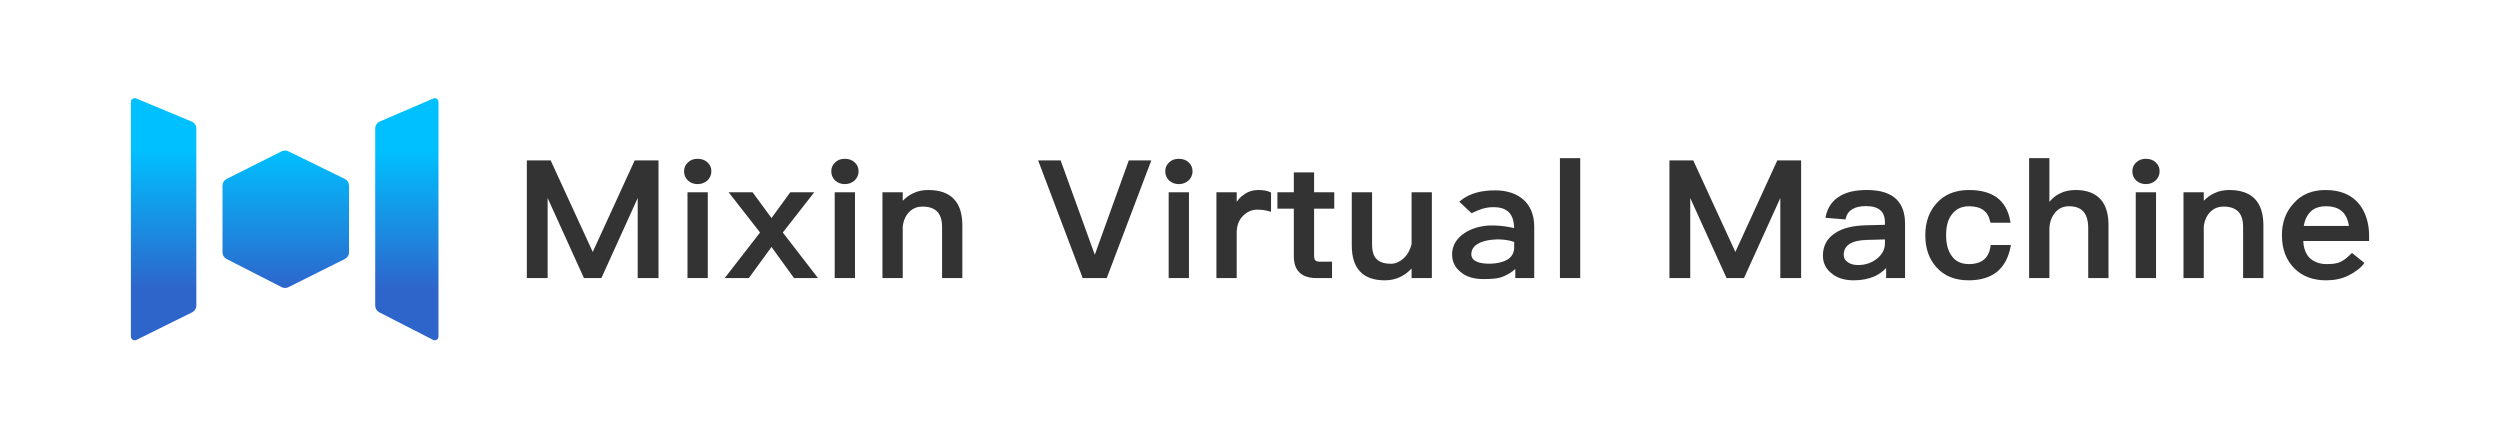
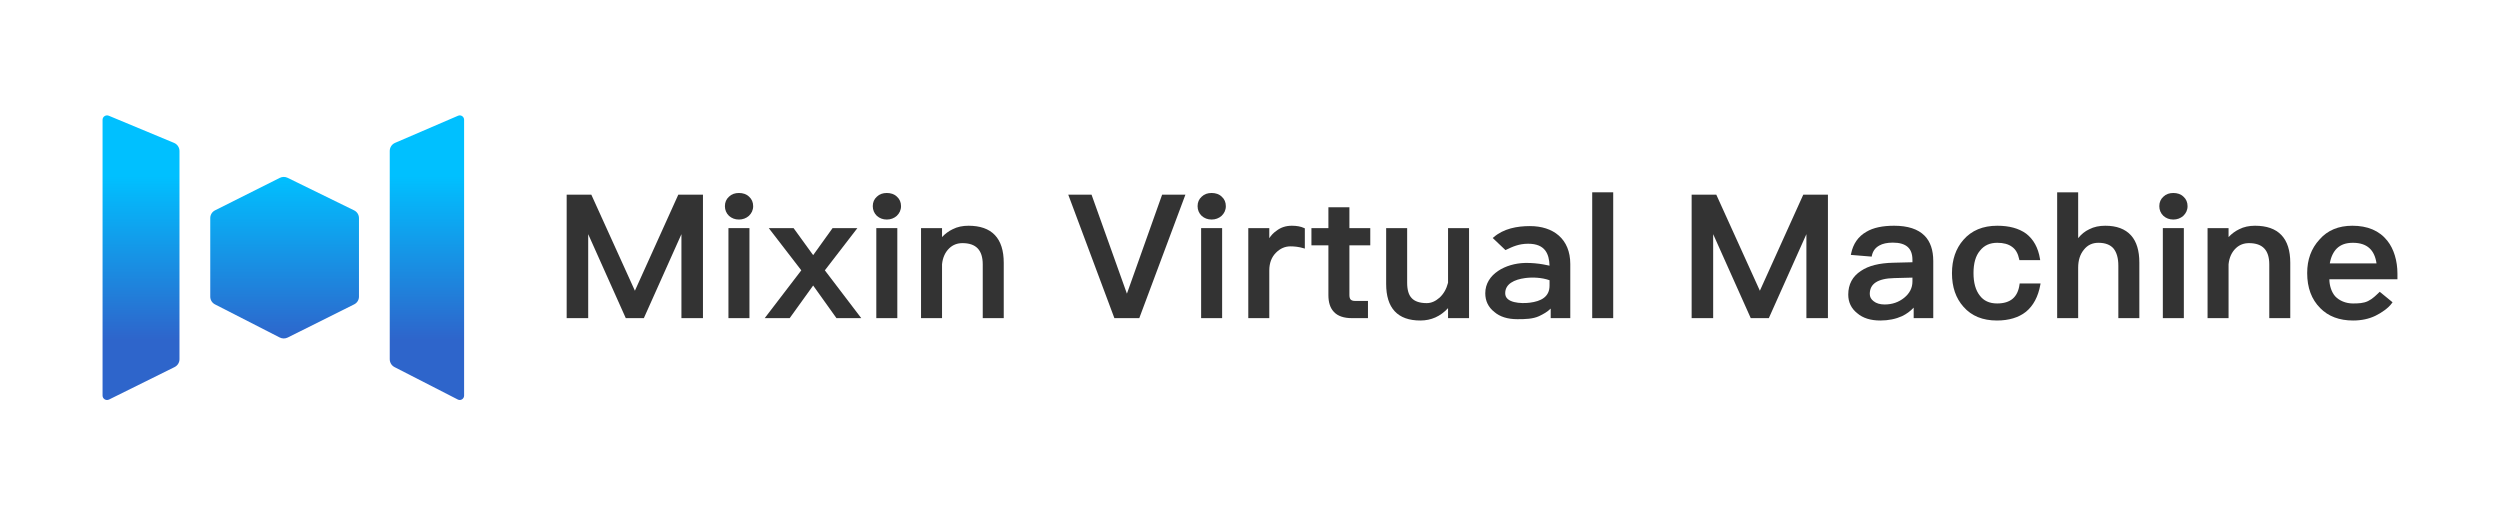
- <svg xmlns="http://www.w3.org/2000/svg" width="1146" height="200" viewBox="0 0 1146 200" fill="none">
-   <path fill-rule="evenodd" clip-rule="evenodd" d="M87.863 55.719L62.435 45.138C61.28 44.657 60 45.49 60 46.723V154.277C60 155.559 61.375 156.391 62.541 155.813L88.074 143.165C89.255 142.58 90 141.391 90 140.091V58.889C90 57.506 89.158 56.258 87.863 55.719ZM174.066 55.719L198.646 45.138C199.763 44.657 201 45.49 201 46.723V154.277C201 155.559 199.67 156.391 198.544 155.813L173.862 143.165C172.72 142.58 172 141.391 172 140.091V58.889C172 57.506 172.814 56.258 174.066 55.719ZM103.867 82.032L129.121 69.365C130.081 68.883 131.216 68.878 132.181 69.35L158.103 82.04C159.265 82.609 160 83.779 160 85.06V115.692C160 116.963 159.276 118.126 158.127 118.699L132.205 131.638C131.227 132.126 130.071 132.12 129.097 131.623L103.843 118.707C102.711 118.128 102 116.974 102 115.715V85.037C102 83.768 102.722 82.607 103.867 82.032Z" fill="url(#paint0_linear_241_135)" />
-   <path d="M724.376 72.5H715.075V127.462H724.376V72.5Z" fill="#333333" />
-   <path d="M939.443 72.5H930.142V127.462H939.443V105.466C939.443 102.22 940.279 99.6 941.988 97.56L941.995 97.551C943.617 95.527 945.741 94.551 948.418 94.551C951.456 94.551 953.717 95.411 955.157 97.111C956.472 98.774 957.237 101.171 957.237 104.503V127.462H966.537V103.168C966.537 98.059 965.347 94.064 962.884 91.344L962.883 91.342C960.253 88.464 956.418 87.102 951.472 87.102C948.833 87.102 946.483 87.556 944.363 88.635C942.448 89.511 940.809 90.84 939.443 92.529V72.5Z" fill="#333333" />
-   <path d="M319.795 72.796C318.053 72.796 316.592 73.271 315.386 74.409C314.178 75.474 313.578 76.873 313.578 78.559C313.578 80.174 314.179 81.641 315.379 82.777L315.386 82.783L315.393 82.789C316.583 83.836 318.033 84.396 319.795 84.396C321.475 84.396 323.004 83.838 324.197 82.789L324.204 82.783L324.211 82.777C325.393 81.657 326.09 80.27 326.09 78.559C326.09 76.873 325.49 75.474 324.282 74.409C323.072 73.267 321.53 72.796 319.795 72.796Z" fill="#333333" />
-   <path d="M387.278 72.796C385.536 72.796 384.075 73.271 382.869 74.409C381.661 75.474 381.061 76.873 381.061 78.559C381.061 80.174 381.662 81.641 382.862 82.777L382.869 82.783L382.876 82.789C384.066 83.836 385.516 84.396 387.278 84.396C388.958 84.396 390.487 83.838 391.68 82.789L391.687 82.783L391.694 82.777C392.877 81.657 393.573 80.27 393.573 78.559C393.573 76.873 392.973 75.474 391.765 74.409C390.555 73.267 389.013 72.796 387.278 72.796Z" fill="#333333" />
-   <path d="M540.368 72.796C538.626 72.796 537.165 73.271 535.959 74.41C534.751 75.474 534.152 76.873 534.152 78.559C534.152 80.174 534.753 81.641 535.952 82.777L535.959 82.783L535.966 82.789C537.157 83.836 538.606 84.396 540.368 84.396C542.048 84.396 543.577 83.838 544.77 82.789L544.777 82.783L544.784 82.777C545.967 81.657 546.663 80.27 546.663 78.559C546.663 76.873 546.063 75.474 544.856 74.41C543.645 73.267 542.103 72.796 540.368 72.796Z" fill="#333333" />
-   <path d="M983.678 72.796C981.936 72.796 980.475 73.271 979.269 74.409C978.061 75.474 977.461 76.873 977.461 78.559C977.461 80.174 978.062 81.641 979.262 82.777L979.268 82.783L979.275 82.789C980.466 83.836 981.916 84.396 983.678 84.396C985.358 84.396 986.887 83.838 988.08 82.789L988.087 82.783L988.093 82.777C989.276 81.657 989.972 80.27 989.972 78.559C989.972 76.873 989.372 75.474 988.165 74.409C986.954 73.267 985.412 72.796 983.678 72.796Z" fill="#333333" />
-   <path d="M252.422 73.538H241.5V127.462H251.036V90.781L267.676 127.462H275.682L292.322 90.781V127.462H301.858V73.538H290.935L271.717 115.494L252.422 73.538Z" fill="#333333" />
-   <path d="M486.193 73.538H475.878L496.303 127.462H507.331L527.756 73.538H517.441L501.855 116.773L486.193 73.538Z" fill="#333333" />
-   <path d="M776.194 73.538H765.272V127.462H774.807V90.781L791.448 127.462H799.453L816.094 90.781V127.462H825.63V73.538H814.707L795.489 115.494L776.194 73.538Z" fill="#333333" />
-   <path d="M602.384 79.023H593.083V88.14H585.565V95.663H593.083V117.4C593.083 120.51 593.804 122.953 595.489 124.71C597.188 126.556 599.934 127.462 603.45 127.462H610.606V119.939H604.781C603.877 119.939 603.307 119.682 602.946 119.348C602.597 118.954 602.384 118.355 602.384 117.4V95.663H611.624V88.14H602.384V79.023Z" fill="#333333" />
-   <path d="M425.53 87.102C422.967 87.102 420.617 87.557 418.497 88.636C416.77 89.454 415.209 90.582 413.814 92.055V88.14H404.513V127.462H413.814V103.935C414.121 100.937 415.249 98.616 417.025 96.934C418.645 95.401 420.632 94.7 422.868 94.7C425.918 94.7 428.136 95.492 429.596 96.994C431.059 98.498 431.843 100.798 431.843 103.984V127.462H441.144V103.317C441.144 97.981 439.854 93.905 437.205 91.165C434.554 88.422 430.624 87.102 425.53 87.102Z" fill="#333333" />
-   <path d="M576.898 87.102C574.304 87.102 572.003 87.794 570.027 89.347C568.84 90.137 567.79 91.204 566.905 92.54V88.14H557.604V127.462H566.905V106.652C566.905 103.426 567.886 100.82 569.888 98.855C571.76 97.012 573.908 96.108 576.271 96.108C578.11 96.108 580.02 96.325 582.005 96.903L582.645 97.09V88.249L582.358 88.114C580.857 87.404 578.975 87.102 576.898 87.102Z" fill="#333333" />
-   <path fill-rule="evenodd" clip-rule="evenodd" d="M855.939 87.102C850.887 87.102 846.714 87.922 843.629 89.764C840.049 91.769 837.778 95.009 836.89 99.287L836.775 99.841L845.997 100.589L846.091 100.162C846.53 98.153 847.615 96.717 849.368 95.749L849.373 95.746C850.837 94.915 852.856 94.477 855.391 94.477C858.383 94.477 860.534 95.132 861.934 96.355C863.32 97.567 864.053 99.41 864.053 101.982V103.051L855.457 103.262C849.466 103.411 844.659 104.529 841.256 106.827C837.511 109.218 835.627 112.713 835.627 117.178C835.627 120.516 836.949 123.254 839.649 125.349C842.114 127.445 845.529 128.5 849.831 128.5C853.496 128.5 856.698 127.821 859.431 126.604L859.442 126.599C861.434 125.656 863.155 124.401 864.601 122.877V127.462H873.275V102.501C873.275 97.744 871.997 94.042 869.45 91.475L869.448 91.474C866.498 88.526 861.958 87.102 855.939 87.102ZM856.03 109.969L864.053 109.76V111.47C864.053 114.263 862.808 116.646 860.404 118.566C857.991 120.493 855.127 121.496 851.71 121.496C849.675 121.496 848.069 120.997 846.925 120.117L846.919 120.113L846.914 120.108C845.7 119.23 845.163 118.189 845.163 116.881C845.163 114.666 846.027 113.013 847.766 111.87C849.54 110.704 852.268 110.042 856.027 109.969L856.03 109.969Z" fill="#333333" />
-   <path d="M902.637 87.102C896.255 87.102 891.253 89.147 887.618 93.276C884.236 97.088 882.56 101.957 882.56 107.838C882.56 113.867 884.235 118.739 887.702 122.555C891.26 126.533 896.183 128.5 902.481 128.5C907.728 128.5 912.075 127.22 915.318 124.688L915.324 124.683C918.571 122.071 920.733 118.097 921.688 112.895L921.797 112.305H912.537L912.479 112.737C912.099 115.543 911.083 117.602 909.47 118.964C907.855 120.329 905.575 121.051 902.559 121.051C899.088 121.051 896.584 119.845 894.892 117.617L894.884 117.607C893.022 115.28 892.096 111.997 892.096 107.764C892.096 103.528 893.023 100.255 894.951 98.009L894.957 98.002L894.962 97.996C896.813 95.683 899.324 94.551 902.637 94.551C905.39 94.551 907.545 95.13 909.155 96.308L909.161 96.312L909.167 96.316C910.752 97.407 911.797 99.202 912.328 101.715L912.412 102.112H921.629L921.533 101.53C920.733 96.683 918.642 93.002 915.39 90.539L915.384 90.535L915.378 90.53C912.136 88.229 907.874 87.102 902.637 87.102Z" fill="#333333" />
-   <path d="M1021.93 87.102C1019.37 87.102 1017.02 87.557 1014.9 88.636C1013.17 89.455 1011.61 90.582 1010.21 92.055V88.14H1000.91V127.462H1010.21V103.935C1010.52 100.937 1011.65 98.616 1013.42 96.934C1015.04 95.401 1017.03 94.7 1019.27 94.7C1022.32 94.7 1024.54 95.492 1026 96.994C1027.46 98.498 1028.24 100.798 1028.24 103.984V127.462H1037.54V103.317C1037.54 97.981 1036.25 93.905 1033.61 91.165C1030.95 88.422 1027.02 87.102 1021.93 87.102Z" fill="#333333" />
-   <path fill-rule="evenodd" clip-rule="evenodd" d="M1066.03 87.102C1059.97 87.102 1055.04 89.071 1051.49 93.123C1047.79 97.08 1046.03 101.949 1046.03 107.764C1046.03 114.17 1047.95 119.274 1051.82 123.091C1055.38 126.688 1060.29 128.5 1066.34 128.5C1070.07 128.5 1073.38 127.807 1076.25 126.431C1077.57 125.8 1079.02 124.948 1080.32 123.996C1081.62 123.048 1082.81 121.98 1083.56 120.911L1083.83 120.528L1078.17 115.949C1076.5 117.5 1075.07 119.001 1073 120C1070.97 120.984 1068.64 121.051 1066.27 121.051C1063.09 121.051 1060.27 119.814 1058.5 118C1056.82 116.207 1055.85 113.176 1055.85 110.488H1086V108C1086 102.5 1084.44 97.243 1081.53 93.664C1077.97 89.219 1072.72 87.102 1066.03 87.102ZM1059.18 97.004C1060.94 95.338 1063.23 94.551 1066.27 94.551C1069.47 94.551 1071.9 95.363 1073.62 96.923C1075.25 98.394 1076.3 100.585 1076.74 103.558H1056.05C1056.55 100.67 1057.65 98.518 1059.18 97.004Z" fill="#333333" />
-   <path fill-rule="evenodd" clip-rule="evenodd" d="M685.4 87.256C679.721 87.256 673.818 88.333 669.37 92.099L668.942 92.461L674.581 97.743L674.888 97.599C677.729 96.26 680.488 94.963 684.637 94.963C688.448 94.963 690.77 96.101 692.161 97.874C693.468 99.541 694.019 101.852 694.092 104.552C694.059 104.544 694.025 104.536 693.99 104.528C693.921 104.512 693.847 104.495 693.769 104.477C693.159 104.338 692.284 104.154 691.222 103.976C689.1 103.619 686.22 103.279 683.202 103.354C678.958 103.46 674.592 104.654 671.272 106.869C667.942 109.091 665.635 112.365 665.635 116.598C665.635 119.936 666.957 122.674 669.657 124.769C672.122 126.865 675.536 127.92 679.839 127.92C683.426 127.92 686.666 127.84 689.441 126.604L689.451 126.599C691.406 125.674 693.141 124.727 694.61 123.286V127.462H703.285V103.843C703.285 98.361 701.415 94.193 698.205 91.402C695.005 88.62 690.53 87.256 685.4 87.256ZM683.279 109.959C686.584 109.527 690.699 109.711 694.1 110.911V113.244C694.1 115.772 693.12 117.462 691.574 118.611C690 119.78 687.8 120.416 685.339 120.716C683.501 120.94 680.709 121.01 678.4 120.435C677.246 120.148 676.254 119.709 675.558 119.086C674.878 118.477 674.463 117.678 674.463 116.598C674.463 114.541 675.449 113.061 677.041 111.995C678.655 110.915 680.881 110.273 683.279 109.959Z" fill="#333333" />
-   <path d="M324.445 88.14H315.144V127.462H324.445V88.14Z" fill="#333333" />
-   <path d="M344.988 88.14H333.999L348.408 106.579L332.203 127.462H343.266L353.66 113.21L363.978 127.462H374.962L358.837 106.58L373.246 88.14H362.256L353.66 99.949L344.988 88.14Z" fill="#333333" />
-   <path d="M391.928 88.14H382.627V127.462H391.928V88.14Z" fill="#333333" />
-   <path d="M545.018 88.14H535.718V127.462H545.018V88.14Z" fill="#333333" />
-   <path d="M628.958 88.14H619.657V112.508C619.657 117.73 620.887 121.748 623.445 124.461C626.007 127.179 629.822 128.5 634.801 128.5C639.621 128.5 643.696 126.687 647.065 123.096V127.462H656.366V88.14H647.065V112.001C646.378 114.705 645.1 116.89 643.318 118.508C641.505 120.081 639.66 120.903 637.62 120.903C634.481 120.903 632.291 120.104 631.013 118.76L631.003 118.751C629.654 117.406 628.958 115.196 628.958 111.989V88.14Z" fill="#333333" />
-   <path d="M988.328 88.14H979.027V127.462H988.328V88.14Z" fill="#333333" />
+ <svg xmlns="http://www.w3.org/2000/svg" width="975" height="200" viewBox="0 0 975 200" fill="none">
+   <path fill-rule="evenodd" clip-rule="evenodd" d="M67.863 55.719L42.435 45.138C41.28 44.657 40 45.49 40 46.723V154.277C40 155.559 41.375 156.391 42.541 155.813L68.074 143.165C69.255 142.58 70 141.391 70 140.091V58.889C70 57.506 69.158 56.258 67.863 55.719ZM154.066 55.719L178.646 45.138C179.763 44.657 181 45.49 181 46.723V154.277C181 155.559 179.67 156.391 178.544 155.813L153.862 143.165C152.72 142.58 152 141.391 152 140.091V58.889C152 57.506 152.814 56.258 154.066 55.719ZM83.867 82.032L109.121 69.365C110.081 68.883 111.216 68.878 112.181 69.35L138.103 82.04C139.265 82.609 140 83.779 140 85.06V115.692C140 116.963 139.276 118.126 138.127 118.699L112.205 131.638C111.227 132.126 110.071 132.12 109.097 131.623L83.843 118.707C82.711 118.128 82 116.974 82 115.715V85.037C82 83.768 82.722 82.607 83.867 82.032Z" fill="url(#paint0_linear_241_135)" />
+   <path d="M629.153 75H620.962V124.073H629.153V75Z" fill="#333333" />
+   <path d="M810.482 75H802.291V124.073H810.482V104.434C810.482 101.536 811.218 99.196 812.724 97.375L812.73 97.367C814.158 95.56 816.029 94.689 818.386 94.689C821.061 94.689 823.052 95.456 824.321 96.974C825.479 98.459 826.152 100.599 826.152 103.574V124.073H834.343V102.383C834.343 97.821 833.295 94.254 831.125 91.825L831.124 91.823C828.809 89.254 825.431 88.038 821.075 88.038C818.752 88.038 816.682 88.443 814.815 89.406C813.129 90.189 811.685 91.375 810.482 92.883V75Z" fill="#333333" />
+   <path d="M288.19 75.265C286.656 75.265 285.369 75.689 284.307 76.705C283.243 77.656 282.715 78.904 282.715 80.41C282.715 81.852 283.244 83.162 284.301 84.176L284.307 84.181L284.313 84.187C285.361 85.121 286.638 85.622 288.19 85.622C289.669 85.622 291.016 85.123 292.066 84.187L292.072 84.181L292.078 84.176C293.12 83.176 293.733 81.938 293.733 80.41C293.733 78.904 293.205 77.656 292.141 76.705C291.075 75.685 289.717 75.265 288.19 75.265Z" fill="#333333" />
+   <path d="M345.858 75.265C344.324 75.265 343.037 75.689 341.975 76.705C340.911 77.656 340.383 78.904 340.383 80.41C340.383 81.852 340.913 83.162 341.969 84.176L341.975 84.181L341.981 84.187C343.029 85.121 344.306 85.622 345.858 85.622C347.337 85.622 348.684 85.123 349.734 84.187L349.741 84.181L349.746 84.176C350.788 83.176 351.401 81.938 351.401 80.41C351.401 78.904 350.873 77.656 349.81 76.705C348.744 75.685 347.385 75.265 345.858 75.265Z" fill="#333333" />
+   <path d="M472.534 75.265C471 75.265 469.713 75.689 468.651 76.705C467.588 77.656 467.059 78.904 467.059 80.41C467.059 81.852 467.589 83.162 468.645 84.176L468.651 84.181L468.657 84.187C469.706 85.121 470.982 85.622 472.534 85.622C474.014 85.622 475.36 85.123 476.411 84.187L476.417 84.181L476.423 84.176C477.465 83.176 478.078 81.938 478.078 80.41C478.078 78.904 477.549 77.656 476.486 76.705C475.42 75.685 474.062 75.265 472.534 75.265Z" fill="#333333" />
+   <path d="M847.604 75.265C846.07 75.265 844.783 75.689 843.721 76.705C842.657 77.655 842.129 78.904 842.129 80.41C842.129 81.852 842.658 83.162 843.715 84.176L843.721 84.181L843.727 84.187C844.775 85.121 846.052 85.622 847.604 85.622C849.083 85.622 850.43 85.123 851.48 84.187L851.487 84.181L851.492 84.176C852.534 83.176 853.147 81.938 853.147 80.41C853.147 78.904 852.619 77.655 851.555 76.705C850.489 75.685 849.131 75.265 847.604 75.265Z" fill="#333333" />
+   <path d="M230.619 75.927H221V124.073H229.398V91.322L244.052 124.073H251.102L265.757 91.322V124.073H274.155V75.927H264.535L247.611 113.387L230.619 75.927Z" fill="#333333" />
+   <path d="M425.705 75.927H416.621L434.609 124.073H444.32L462.308 75.927H453.224L439.498 114.529L425.705 75.927Z" fill="#333333" />
+   <path d="M669.357 75.927H659.739V124.073H668.136V91.322L682.791 124.073H689.841L704.496 91.322V124.073H712.893V75.927H703.274L686.35 113.387L669.357 75.927Z" fill="#333333" />
+   <path d="M526.268 80.824H518.077V88.964H511.457V95.681H518.077V115.09C518.077 117.866 518.712 120.047 520.196 121.616C521.692 123.264 524.111 124.073 527.207 124.073H533.509V117.357H528.379C527.583 117.357 527.081 117.127 526.763 116.829C526.456 116.477 526.268 115.942 526.268 115.09V95.681H534.406V88.964H526.268V80.824Z" fill="#333333" />
+   <path d="M377.711 88.038C375.454 88.038 373.384 88.444 371.517 89.407C369.996 90.138 368.621 91.145 367.393 92.46V88.964H359.202V124.073H367.393V103.067C367.663 100.39 368.657 98.318 370.221 96.817C371.647 95.448 373.397 94.821 375.366 94.821C378.052 94.821 380.006 95.529 381.292 96.87C382.58 98.213 383.271 100.266 383.271 103.111V124.073H391.461V102.515C391.461 97.751 390.325 94.112 387.993 91.665C385.658 89.216 382.197 88.038 377.711 88.038Z" fill="#333333" />
+   <path d="M503.824 88.038C501.539 88.038 499.513 88.655 497.772 90.042C496.727 90.747 495.803 91.7 495.023 92.893V88.964H486.832V124.073H495.023V105.493C495.023 102.612 495.887 100.286 497.65 98.531C499.299 96.885 501.19 96.078 503.272 96.078C504.891 96.078 506.573 96.273 508.321 96.789L508.884 96.955V89.062L508.632 88.941C507.311 88.307 505.653 88.038 503.824 88.038Z" fill="#333333" />
+   <path fill-rule="evenodd" clip-rule="evenodd" d="M738.705 88.038C734.256 88.038 730.581 88.77 727.864 90.415C724.712 92.204 722.711 95.098 721.93 98.917L721.828 99.411L729.95 100.079L730.032 99.698C730.419 97.905 731.374 96.623 732.918 95.758L732.923 95.755C734.212 95.013 735.99 94.622 738.222 94.622C740.857 94.622 742.752 95.207 743.984 96.299C745.205 97.381 745.851 99.027 745.851 101.324V102.278L738.28 102.466C733.004 102.599 728.771 103.597 725.775 105.649C722.476 107.784 720.817 110.904 720.817 114.891C720.817 117.872 721.981 120.316 724.359 122.187C726.53 124.058 729.537 125 733.326 125C736.553 125 739.374 124.394 741.781 123.307L741.79 123.303C743.544 122.461 745.059 121.34 746.333 119.98V124.073H753.972V101.787C753.972 97.539 752.847 94.234 750.603 91.942L750.602 91.941C748.004 89.309 744.006 88.038 738.705 88.038ZM738.785 108.454L745.851 108.268V109.795C745.851 112.288 744.754 114.416 742.637 116.131C740.512 117.851 737.99 118.746 734.981 118.746C733.188 118.746 731.774 118.301 730.767 117.515L730.762 117.511L730.757 117.508C729.688 116.723 729.215 115.793 729.215 114.626C729.215 112.648 729.976 111.172 731.507 110.151C733.07 109.11 735.472 108.52 738.783 108.454L738.785 108.454Z" fill="#333333" />
+   <path d="M778.949 88.038C773.329 88.038 768.924 89.864 765.723 93.55C762.744 96.954 761.268 101.301 761.268 106.552C761.268 111.935 762.744 116.285 765.796 119.692C768.93 123.244 773.265 125 778.812 125C783.433 125 787.261 123.857 790.117 121.596L790.122 121.592C792.982 119.259 794.885 115.711 795.727 111.067L795.822 110.54H787.668L787.616 110.926C787.282 113.431 786.387 115.269 784.967 116.486C783.544 117.704 781.537 118.349 778.881 118.349C775.824 118.349 773.618 117.273 772.128 115.283L772.121 115.274C770.481 113.197 769.666 110.265 769.666 106.486C769.666 102.704 770.483 99.781 772.18 97.776L772.185 97.77L772.19 97.764C773.82 95.699 776.032 94.689 778.949 94.689C781.374 94.689 783.272 95.206 784.689 96.257L784.694 96.261L784.7 96.264C786.095 97.239 787.016 98.841 787.484 101.085L787.558 101.439H795.675L795.59 100.92C794.886 96.592 793.044 93.305 790.18 91.107L790.175 91.103L790.169 91.099C787.315 89.044 783.561 88.038 778.949 88.038Z" fill="#333333" />
+   <path d="M879.457 88.038C877.2 88.038 875.13 88.444 873.263 89.407C871.742 90.138 870.367 91.145 869.139 92.46V88.964H860.948V124.073H869.139V103.067C869.409 100.39 870.402 98.318 871.967 96.817C873.393 95.448 875.143 94.821 877.112 94.821C879.798 94.821 881.752 95.529 883.038 96.87C884.326 98.213 885.016 100.266 885.016 103.111V124.073H893.207V102.515C893.207 97.751 892.071 94.112 889.739 91.665C887.404 89.216 883.942 88.038 879.457 88.038Z" fill="#333333" />
+   <path fill-rule="evenodd" clip-rule="evenodd" d="M917.414 88.038C912.073 88.038 907.738 89.796 904.605 93.413C901.351 96.946 899.802 101.293 899.802 106.486C899.802 112.206 901.488 116.762 904.897 120.17C908.03 123.382 912.359 125 917.69 125C920.971 125 923.883 124.381 926.416 123.152C927.576 122.59 928.853 121.829 930.002 120.979C931.145 120.132 932.187 119.178 932.853 118.224L933.091 117.882L928.1 113.794C926.634 115.179 925.371 116.518 923.551 117.411C921.759 118.289 919.714 118.349 917.621 118.349C914.826 118.349 912.341 117.244 910.782 115.625C909.3 114.024 908.451 111.318 908.451 108.918H935V106.696C935 101.786 933.629 97.092 931.067 93.896C927.93 89.927 923.305 88.038 917.414 88.038ZM911.376 96.879C912.929 95.391 914.947 94.689 917.621 94.689C920.445 94.689 922.585 95.413 924.101 96.807C925.531 98.12 926.459 100.076 926.843 102.73H908.621C909.067 100.152 910.031 98.23 911.376 96.879Z" fill="#333333" />
+   <path fill-rule="evenodd" clip-rule="evenodd" d="M596.662 88.175C591.661 88.175 586.463 89.136 582.545 92.499L582.168 92.823L587.134 97.539L587.404 97.409C589.907 96.214 592.336 95.057 595.991 95.057C599.346 95.057 601.392 96.072 602.616 97.655C603.768 99.144 604.252 101.208 604.317 103.618C604.288 103.611 604.258 103.604 604.227 103.597C604.166 103.582 604.101 103.567 604.033 103.551C603.495 103.427 602.725 103.263 601.789 103.103C599.921 102.784 597.384 102.481 594.726 102.548C590.989 102.642 587.144 103.709 584.22 105.687C581.288 107.67 579.256 110.594 579.256 114.373C579.256 117.353 580.42 119.798 582.798 121.669C584.969 123.54 587.976 124.482 591.765 124.482C594.924 124.482 597.777 124.41 600.221 123.307L600.23 123.303C601.951 122.477 603.479 121.631 604.773 120.345V124.073H612.412V102.985C612.412 98.091 610.766 94.369 607.939 91.877C605.121 89.393 601.18 88.175 596.662 88.175ZM594.794 108.446C597.705 108.06 601.328 108.224 604.324 109.295V111.378C604.324 113.636 603.461 115.145 602.1 116.17C600.713 117.215 598.776 117.782 596.609 118.05C594.989 118.25 592.531 118.313 590.498 117.799C589.481 117.543 588.608 117.151 587.995 116.594C587.396 116.051 587.03 115.337 587.03 114.373C587.03 112.537 587.899 111.215 589.301 110.264C590.722 109.299 592.682 108.726 594.794 108.446Z" fill="#333333" />
+   <path d="M292.285 88.964H284.094V124.073H292.285V88.964Z" fill="#333333" />
+   <path d="M309.495 88.964H299.818L312.507 105.428L298.236 124.073H307.979L317.133 111.349L326.22 124.073H335.892L321.692 105.429L334.381 88.964H324.703L317.133 99.508L309.495 88.964Z" fill="#333333" />
+   <path d="M349.953 88.964H341.762V124.073H349.953V88.964Z" fill="#333333" />
+   <path d="M476.629 88.964H468.439V124.073H476.629V88.964Z" fill="#333333" />
+   <path d="M548.79 88.964H540.599V110.721C540.599 115.384 541.682 118.972 543.935 121.394C546.192 123.82 549.551 125 553.936 125C558.181 125 561.769 123.381 564.736 120.175V124.073H572.927V88.964H564.736V110.269C564.131 112.683 563.006 114.634 561.437 116.079C559.84 117.483 558.215 118.217 556.418 118.217C553.654 118.217 551.725 117.504 550.6 116.304L550.591 116.295C549.403 115.095 548.79 113.121 548.79 110.258V88.964Z" fill="#333333" />
+   <path d="M851.699 88.964H843.508V124.073H851.699V88.964Z" fill="#333333" />
  <defs>
-     <linearGradient id="paint0_linear_241_135" x1="241.187" y1="68.6" x2="241.187" y2="132.415" gradientUnits="userSpaceOnUse">
+     <linearGradient id="paint0_linear_241_135" x1="221.187" y1="68.6" x2="221.187" y2="132.415" gradientUnits="userSpaceOnUse">
      <stop offset="0.003" stop-color="#00C0FF" />
      <stop offset="1" stop-color="#2E65CB" />
    </linearGradient>
  </defs>
</svg>
